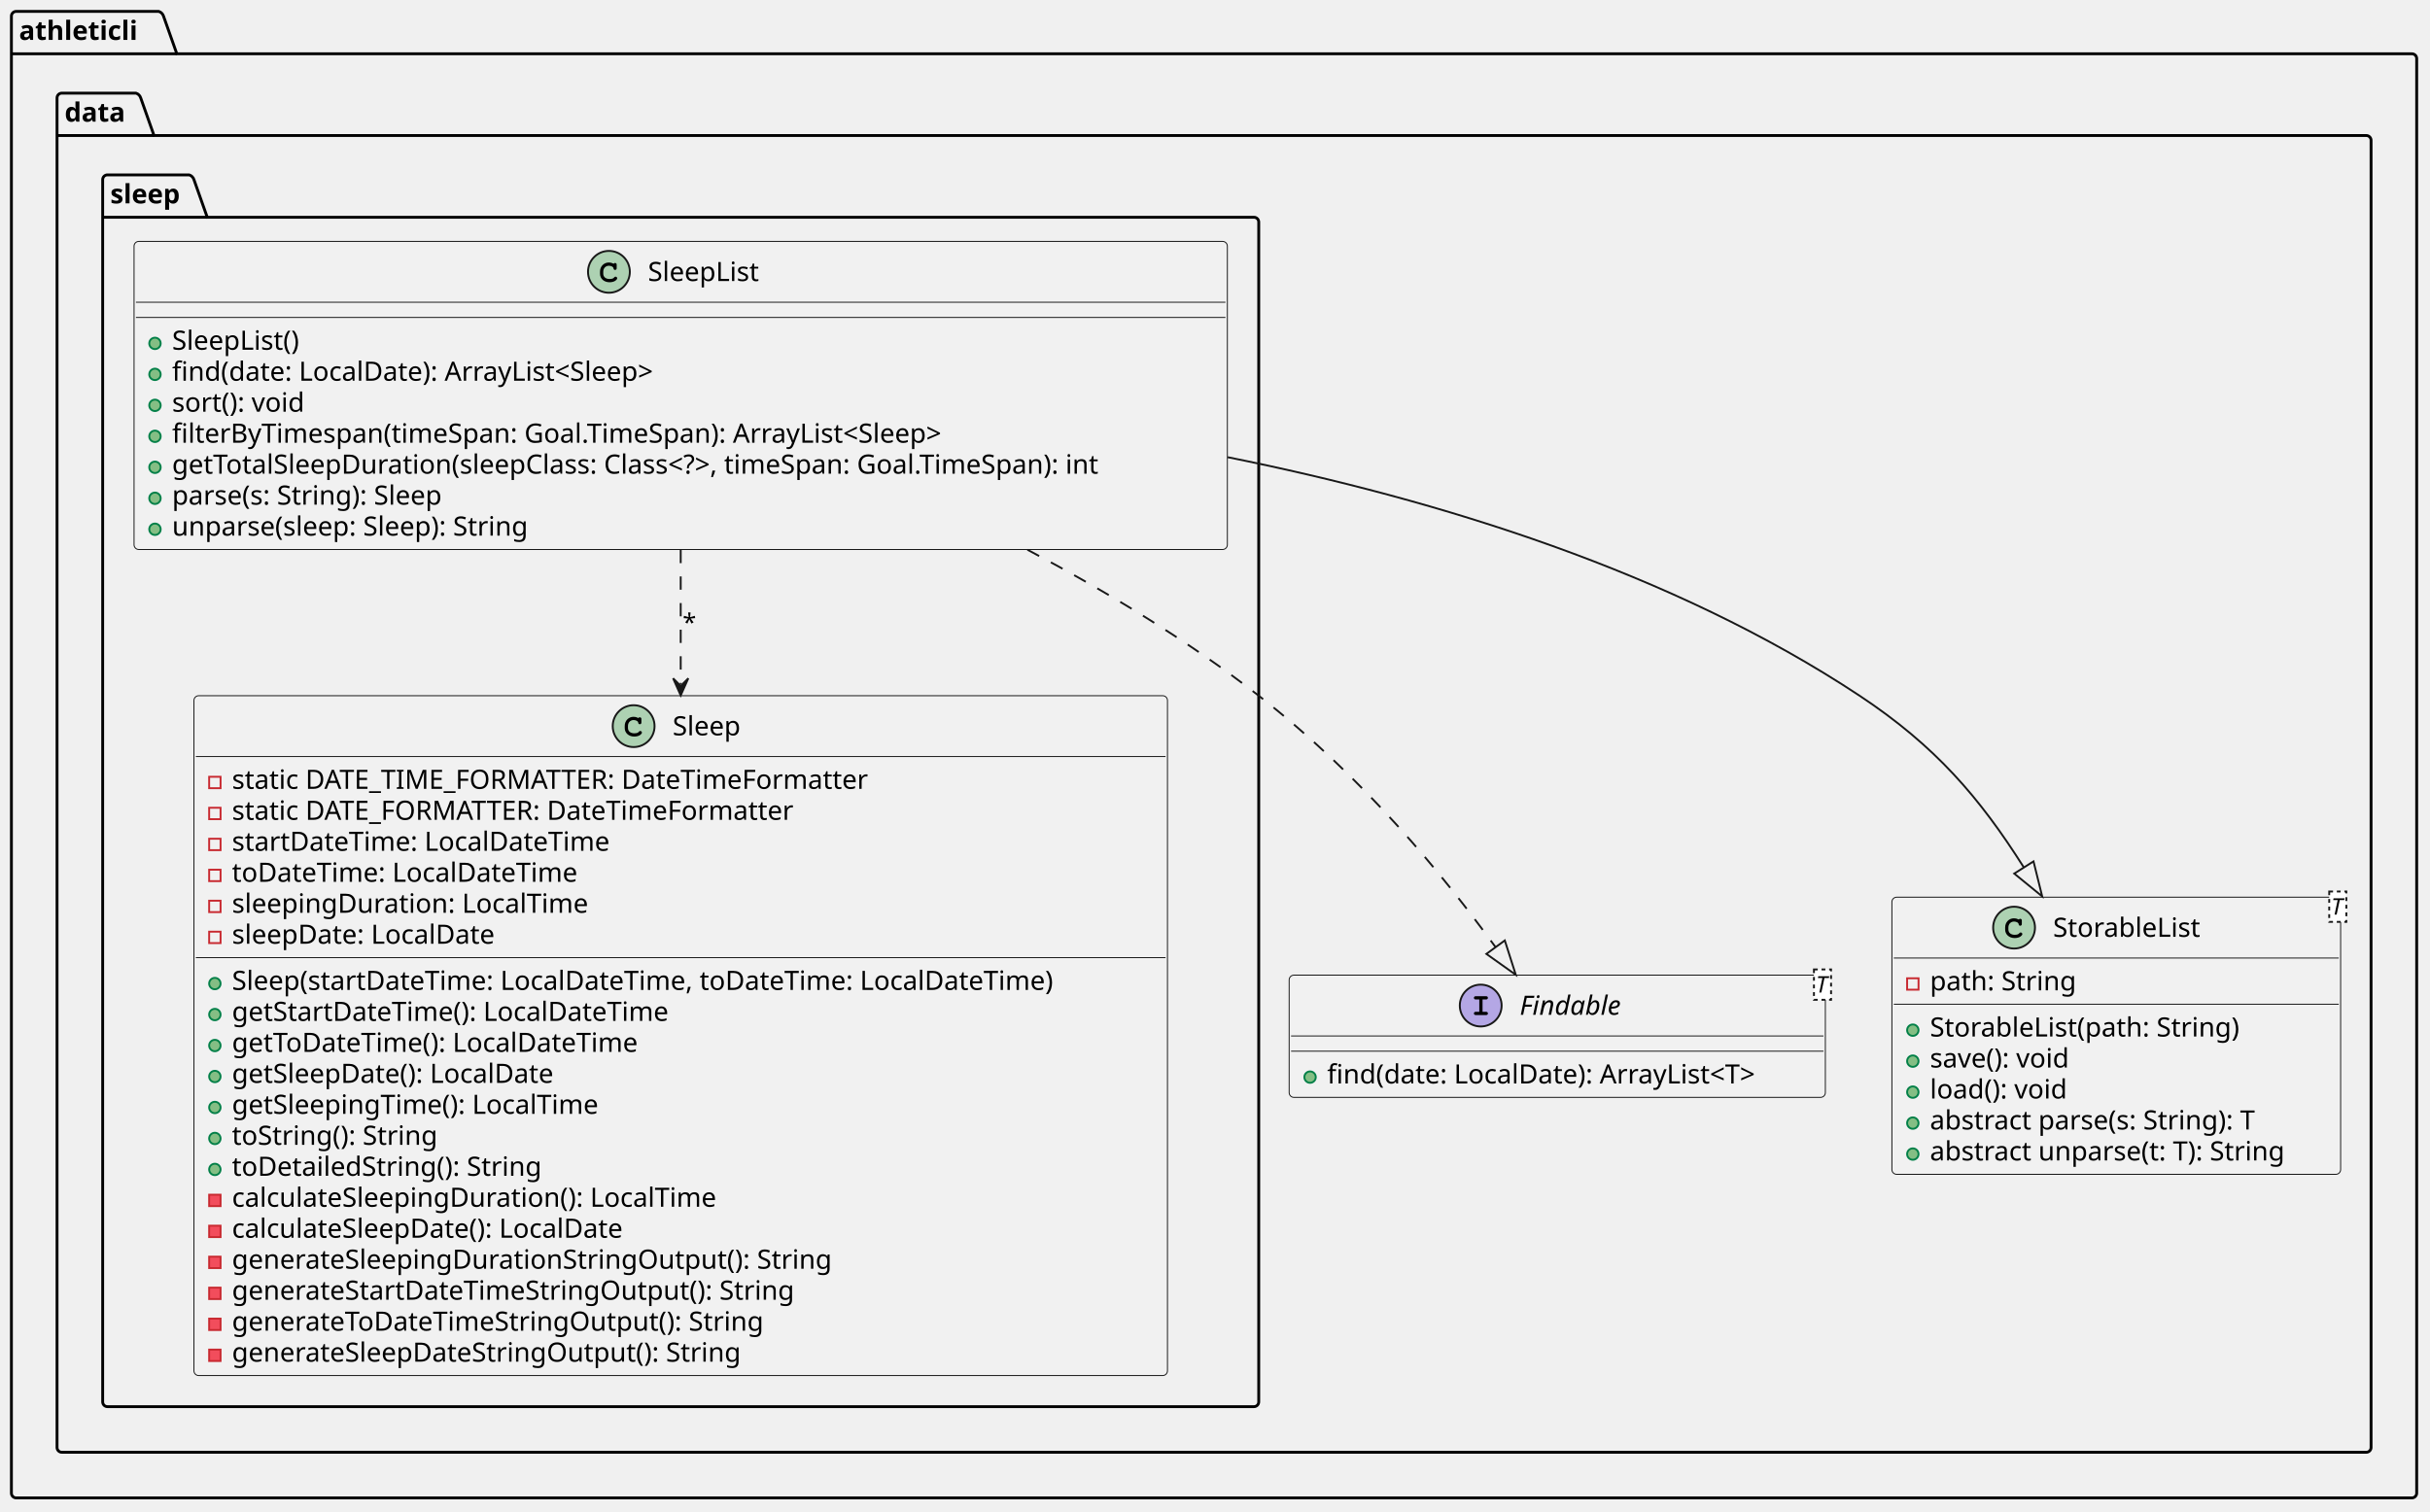
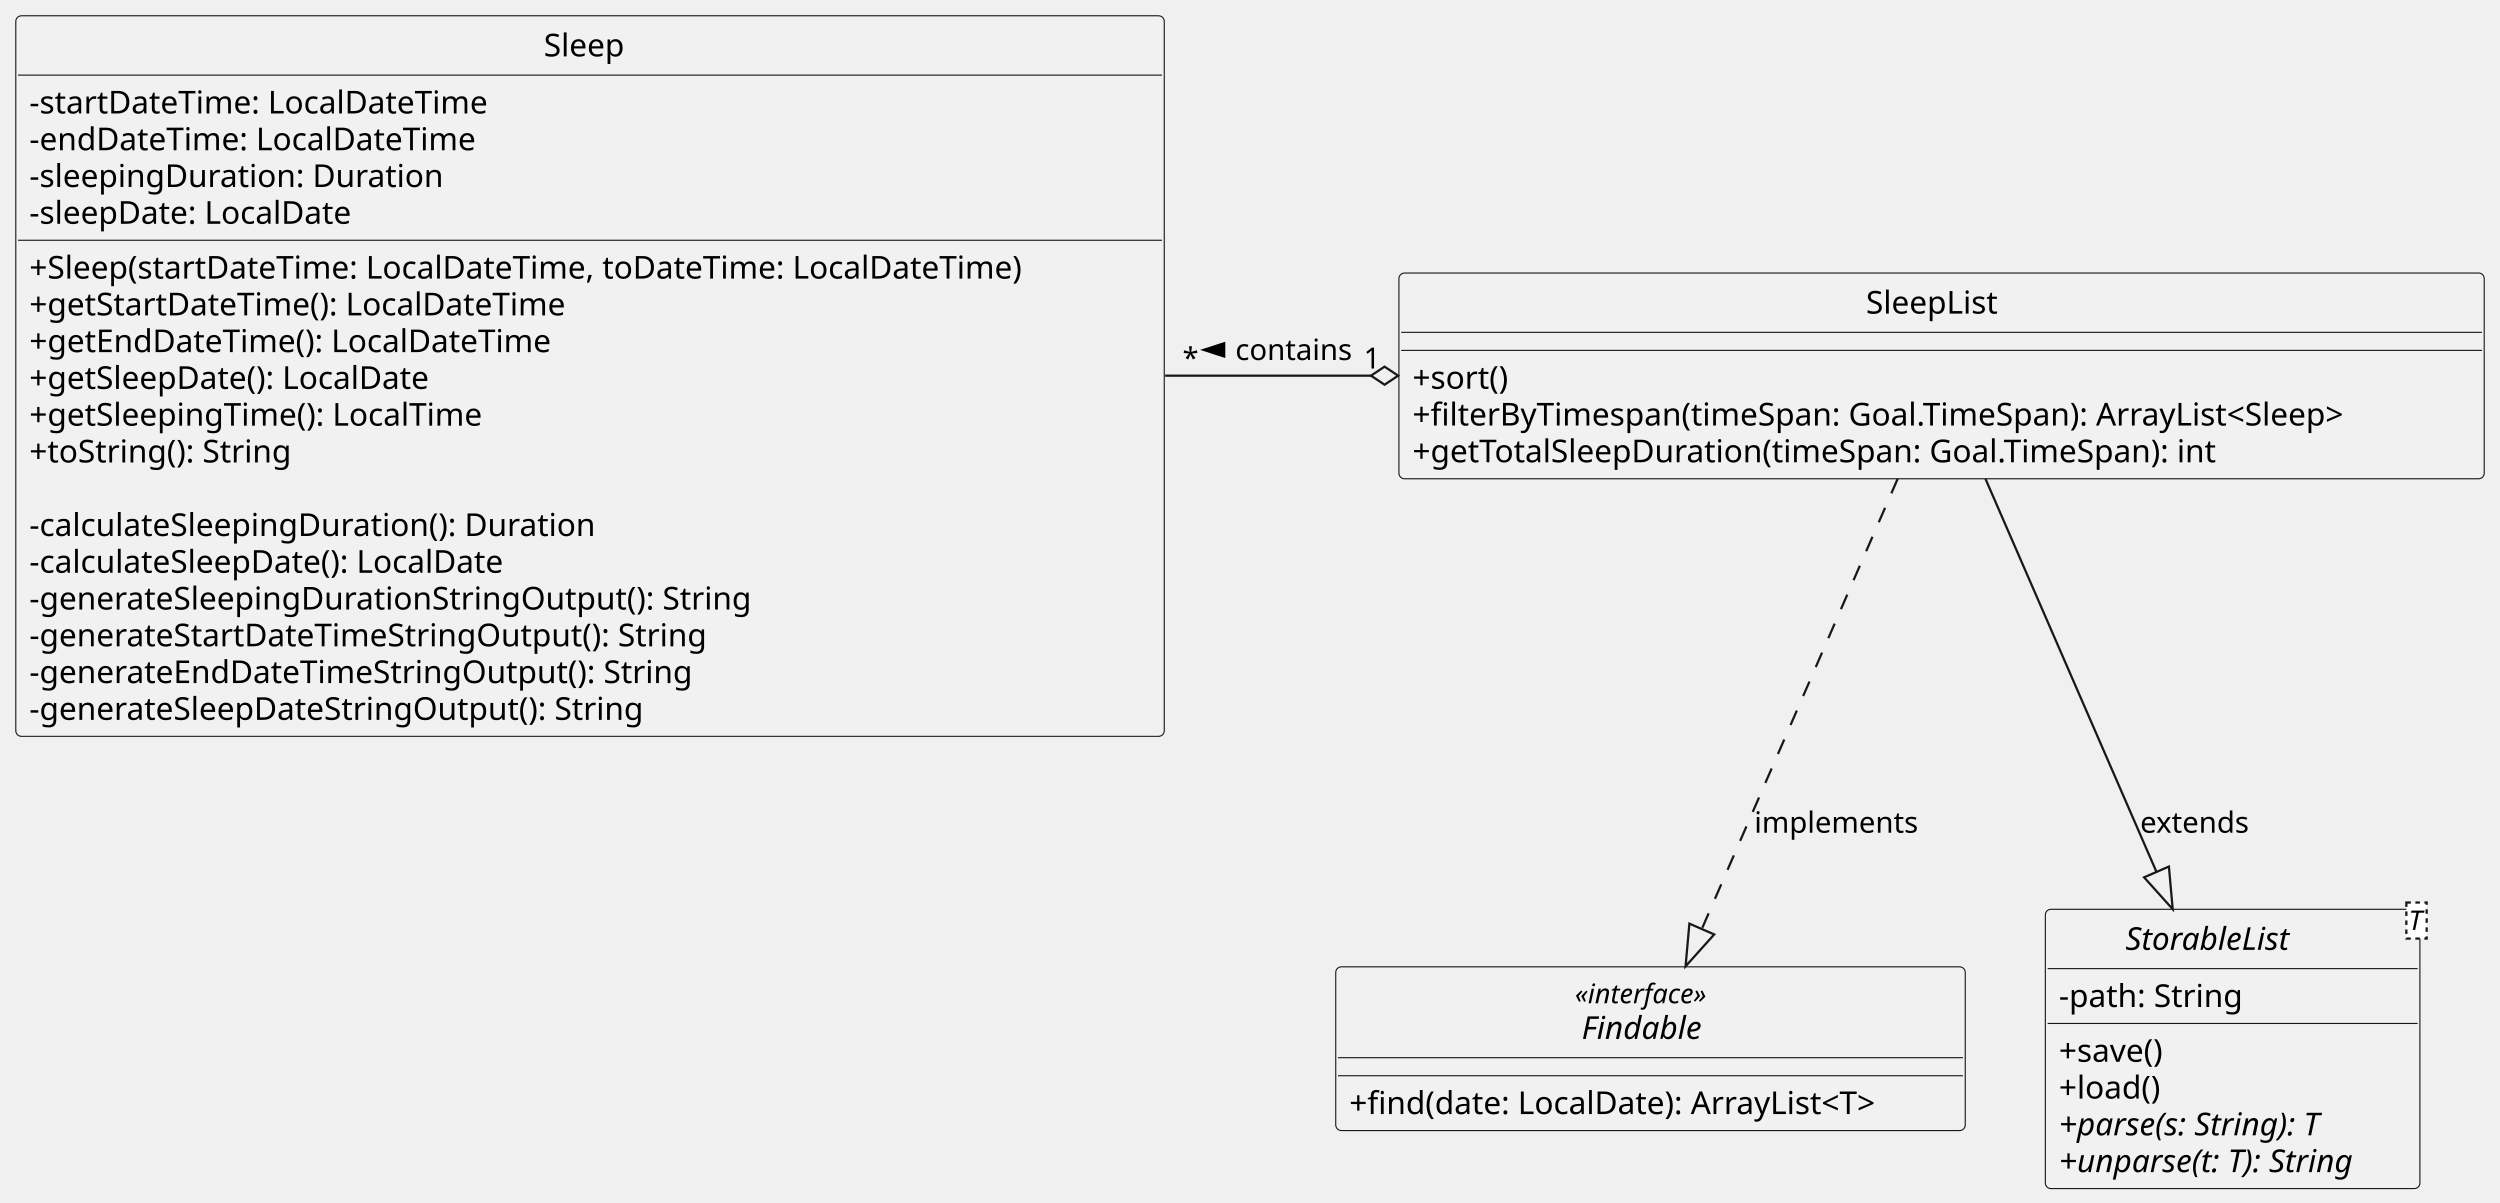
- <svg xmlns="http://www.w3.org/2000/svg" contentStyleType="text/css" height="795px" preserveAspectRatio="none" style="width:1278px;height:795px;background:#FFFFFF;" version="1.1" viewBox="0 0 1278 795" width="1278px" zoomAndPan="magnify">
+ <svg xmlns="http://www.w3.org/2000/svg" contentStyleType="text/css" height="533px" preserveAspectRatio="none" style="width:1108px;height:533px;background:#FFFFFF;" version="1.1" viewBox="0 0 1108 533" width="1108px" zoomAndPan="magnify">
  <defs />
  <g>
-     <g id="cluster_athleticli">
-       <path d="M8.5,6 L83.5,6 A3.75,3.75 0 0 1 86,8.5 L93,28.297 L1268.5,28.297 A2.5,2.5 0 0 1 1271,30.797 L1271,785.5 A2.5,2.5 0 0 1 1268.5,788 L8.5,788 A2.5,2.5 0 0 1 6,785.5 L6,8.5 A2.5,2.5 0 0 1 8.5,6 " fill="none" style="stroke:#000000;stroke-width:1.5;" />
-       <line style="stroke:#000000;stroke-width:1.5;" x1="6" x2="93" y1="28.297" y2="28.297" />
-       <text fill="#000000" font-family="sans-serif" font-size="14" font-weight="bold" lengthAdjust="spacing" textLength="74" x="10" y="20.995">athleticli</text>
-     </g>
-     <g id="cluster_data">
-       <path d="M32.5,49 L71.5,49 A3.75,3.75 0 0 1 74,51.5 L81,71.297 L1244.5,71.297 A2.5,2.5 0 0 1 1247,73.797 L1247,761.5 A2.5,2.5 0 0 1 1244.5,764 L32.5,764 A2.5,2.5 0 0 1 30,761.5 L30,51.5 A2.5,2.5 0 0 1 32.5,49 " fill="none" style="stroke:#000000;stroke-width:1.5;" />
-       <line style="stroke:#000000;stroke-width:1.5;" x1="30" x2="81" y1="71.297" y2="71.297" />
-       <text fill="#000000" font-family="sans-serif" font-size="14" font-weight="bold" lengthAdjust="spacing" textLength="38" x="34" y="63.995">data</text>
-     </g>
-     <g id="cluster_sleep">
-       <path d="M56.5,92 L99.5,92 A3.75,3.75 0 0 1 102,94.5 L109,114.297 L659.5,114.297 A2.5,2.5 0 0 1 662,116.797 L662,737.5 A2.5,2.5 0 0 1 659.5,740 L56.5,740 A2.5,2.5 0 0 1 54,737.5 L54,94.5 A2.5,2.5 0 0 1 56.5,92 " fill="none" style="stroke:#000000;stroke-width:1.5;" />
-       <line style="stroke:#000000;stroke-width:1.5;" x1="54" x2="109" y1="114.297" y2="114.297" />
-       <text fill="#000000" font-family="sans-serif" font-size="14" font-weight="bold" lengthAdjust="spacing" textLength="42" x="58" y="106.995">sleep</text>
-     </g>
    <g id="elem_Findable">
-       <rect codeLine="3" fill="#F1F1F1" height="64.297" id="Findable" rx="2.5" ry="2.5" style="stroke:#181818;stroke-width:0.5;" width="282" x="678" y="513" />
-       <ellipse cx="778.75" cy="529" fill="#B4A7E5" rx="11" ry="11" style="stroke:#181818;stroke-width:1.0;" />
-       <path d="M779.703,525.781 L781.422,525.781 C781.812,525.781 782,525.75 782.125,525.672 C782.391,525.516 782.531,525.234 782.531,524.938 C782.531,524.672 782.422,524.406 782.188,524.234 C782.016,524.125 781.875,524.094 781.422,524.094 L776.281,524.094 C775.844,524.094 775.719,524.109 775.562,524.203 C775.312,524.359 775.156,524.656 775.156,524.938 C775.156,525.219 775.297,525.469 775.516,525.641 C775.672,525.75 775.859,525.781 776.281,525.781 L778,525.781 L778,532.297 L776.281,532.297 C775.844,532.297 775.719,532.312 775.562,532.422 C775.312,532.578 775.156,532.859 775.156,533.156 C775.156,533.406 775.297,533.672 775.516,533.828 C775.672,533.953 775.875,534 776.281,534 L781.422,534 C782.172,534 782.531,533.719 782.531,533.156 C782.531,532.875 782.422,532.625 782.188,532.453 C782.016,532.328 781.875,532.297 781.422,532.297 L779.703,532.297 L779.703,525.781 Z " fill="#000000" />
-       <text fill="#000000" font-family="sans-serif" font-size="14" font-style="italic" lengthAdjust="spacing" textLength="61" x="799.25" y="533.847">Findable</text>
-       <rect fill="#FFFFFF" height="15.969" style="stroke:#181818;stroke-width:1.0;stroke-dasharray:2.0,2.0;" width="9" x="954" y="510" />
-       <text fill="#000000" font-family="sans-serif" font-size="12" font-style="italic" lengthAdjust="spacing" textLength="7" x="955" y="522.139">T</text>
-       <line style="stroke:#181818;stroke-width:0.5;" x1="679" x2="959" y1="545" y2="545" />
-       <line style="stroke:#181818;stroke-width:0.5;" x1="679" x2="959" y1="553" y2="553" />
-       <ellipse cx="689" cy="566.648" fill="#84BE84" rx="3" ry="3" style="stroke:#038048;stroke-width:1.0;" />
-       <text fill="#000000" font-family="sans-serif" font-size="14" lengthAdjust="spacing" textLength="256" x="698" y="569.995">find(date: LocalDate): ArrayList&lt;T&gt;</text>
+       <rect codeLine="6" fill="#F1F1F1" height="72.562" id="Findable" rx="2.5" ry="2.5" style="stroke:#181818;stroke-width:0.5;" width="279" x="592" y="428.5" />
+       <text fill="#000000" font-family="sans-serif" font-size="12" font-style="italic" lengthAdjust="spacing" textLength="67" x="698" y="444.639">«interface»</text>
+       <text fill="#000000" font-family="sans-serif" font-size="14" font-style="italic" lengthAdjust="spacing" textLength="61" x="701" y="460.464">Findable</text>
+       <line style="stroke:#181818;stroke-width:0.5;" x1="593" x2="870" y1="468.766" y2="468.766" />
+       <line style="stroke:#181818;stroke-width:0.5;" x1="593" x2="870" y1="476.766" y2="476.766" />
+       <text fill="#000000" font-family="sans-serif" font-size="14" lengthAdjust="spacing" textLength="267" x="598" y="493.761">+find(date: LocalDate): ArrayList&lt;T&gt;</text>
    </g>
    <g id="elem_StorableList">
-       <rect codeLine="7" fill="#F1F1F1" height="145.781" id="StorableList" rx="2.5" ry="2.5" style="stroke:#181818;stroke-width:0.5;" width="236" x="995" y="472" />
-       <ellipse cx="1059.25" cy="488" fill="#ADD1B2" rx="11" ry="11" style="stroke:#181818;stroke-width:1.0;" />
-       <path d="M1061.594,483.672 C1060.656,483.234 1060.062,483.094 1059.188,483.094 C1056.562,483.094 1054.562,485.172 1054.562,487.891 L1054.562,489.016 C1054.562,491.594 1056.672,493.484 1059.562,493.484 C1060.781,493.484 1061.938,493.188 1062.688,492.641 C1063.266,492.234 1063.594,491.781 1063.594,491.391 C1063.594,490.938 1063.203,490.547 1062.734,490.547 C1062.516,490.547 1062.312,490.625 1062.125,490.812 C1061.672,491.297 1061.672,491.297 1061.484,491.391 C1061.062,491.656 1060.375,491.781 1059.609,491.781 C1057.562,491.781 1056.266,490.688 1056.266,488.984 L1056.266,487.891 C1056.266,486.109 1057.516,484.797 1059.25,484.797 C1059.828,484.797 1060.438,484.953 1060.906,485.203 C1061.391,485.484 1061.562,485.703 1061.656,486.109 C1061.719,486.516 1061.75,486.641 1061.891,486.766 C1062.031,486.906 1062.266,487.016 1062.484,487.016 C1062.75,487.016 1063.016,486.875 1063.188,486.656 C1063.297,486.5 1063.328,486.312 1063.328,485.891 L1063.328,484.469 C1063.328,484.031 1063.312,483.906 1063.219,483.75 C1063.062,483.484 1062.781,483.344 1062.484,483.344 C1062.188,483.344 1061.984,483.438 1061.766,483.75 L1061.594,483.672 Z " fill="#000000" />
-       <text fill="#000000" font-family="sans-serif" font-size="14" lengthAdjust="spacing" textLength="88" x="1079.75" y="492.847">StorableList</text>
-       <rect fill="#FFFFFF" height="15.969" style="stroke:#181818;stroke-width:1.0;stroke-dasharray:2.0,2.0;" width="9" x="1225" y="469" />
-       <text fill="#000000" font-family="sans-serif" font-size="12" font-style="italic" lengthAdjust="spacing" textLength="7" x="1226" y="481.139">T</text>
-       <line style="stroke:#181818;stroke-width:0.5;" x1="996" x2="1230" y1="504" y2="504" />
-       <rect fill="none" height="6" style="stroke:#C82930;stroke-width:1.0;" width="6" x="1003" y="514.648" />
-       <text fill="#000000" font-family="sans-serif" font-size="14" lengthAdjust="spacing" textLength="87" x="1015" y="520.995">path: String</text>
-       <line style="stroke:#181818;stroke-width:0.5;" x1="996" x2="1230" y1="528.297" y2="528.297" />
-       <ellipse cx="1006" cy="541.945" fill="#84BE84" rx="3" ry="3" style="stroke:#038048;stroke-width:1.0;" />
-       <text fill="#000000" font-family="sans-serif" font-size="14" lengthAdjust="spacing" textLength="185" x="1015" y="545.292">StorableList(path: String)</text>
-       <ellipse cx="1006" cy="558.242" fill="#84BE84" rx="3" ry="3" style="stroke:#038048;stroke-width:1.0;" />
-       <text fill="#000000" font-family="sans-serif" font-size="14" lengthAdjust="spacing" textLength="81" x="1015" y="561.589">save(): void</text>
-       <ellipse cx="1006" cy="574.539" fill="#84BE84" rx="3" ry="3" style="stroke:#038048;stroke-width:1.0;" />
-       <text fill="#000000" font-family="sans-serif" font-size="14" lengthAdjust="spacing" textLength="79" x="1015" y="577.886">load(): void</text>
-       <ellipse cx="1006" cy="590.836" fill="#84BE84" rx="3" ry="3" style="stroke:#038048;stroke-width:1.0;" />
-       <text fill="#000000" font-family="sans-serif" font-size="14" lengthAdjust="spacing" textLength="193" x="1015" y="594.183">abstract parse(s: String): T</text>
-       <ellipse cx="1006" cy="607.133" fill="#84BE84" rx="3" ry="3" style="stroke:#038048;stroke-width:1.0;" />
-       <text fill="#000000" font-family="sans-serif" font-size="14" lengthAdjust="spacing" textLength="210" x="1015" y="610.48">abstract unparse(t: T): String</text>
+       <rect codeLine="10" fill="#F1F1F1" height="123.781" id="StorableList" rx="2.5" ry="2.5" style="stroke:#181818;stroke-width:0.5;" width="166" x="906.5" y="403" />
+       <text fill="#000000" font-family="sans-serif" font-size="14" font-style="italic" lengthAdjust="spacing" textLength="84" x="942" y="420.995">StorableList</text>
+       <rect fill="#FFFFFF" height="15.969" style="stroke:#181818;stroke-width:1.0;stroke-dasharray:2.0,2.0;" width="9" x="1066.5" y="400" />
+       <text fill="#000000" font-family="sans-serif" font-size="12" font-style="italic" lengthAdjust="spacing" textLength="7" x="1067.5" y="412.139">T</text>
+       <line style="stroke:#181818;stroke-width:0.5;" x1="907.5" x2="1071.5" y1="429.297" y2="429.297" />
+       <text fill="#000000" font-family="sans-serif" font-size="14" lengthAdjust="spacing" textLength="93" x="912.5" y="446.292">-path: String</text>
+       <line style="stroke:#181818;stroke-width:0.5;" x1="907.5" x2="1071.5" y1="453.594" y2="453.594" />
+       <text fill="#000000" font-family="sans-serif" font-size="14" lengthAdjust="spacing" textLength="53" x="912.5" y="470.589">+save()</text>
+       <text fill="#000000" font-family="sans-serif" font-size="14" lengthAdjust="spacing" textLength="51" x="912.5" y="486.886">+load()</text>
+       <text fill="#000000" font-family="sans-serif" font-size="14" font-style="italic" lengthAdjust="spacing" textLength="138" x="912.5" y="503.183">+parse(s: String): T</text>
+       <text fill="#000000" font-family="sans-serif" font-size="14" font-style="italic" lengthAdjust="spacing" textLength="154" x="912.5" y="519.48">+unparse(t: T): String</text>
    </g>
    <g id="elem_Sleep">
-       <rect codeLine="20" fill="#F1F1F1" height="357.641" id="Sleep" rx="2.5" ry="2.5" style="stroke:#181818;stroke-width:0.5;" width="512" x="102" y="366" />
-       <ellipse cx="333.25" cy="382" fill="#ADD1B2" rx="11" ry="11" style="stroke:#181818;stroke-width:1.0;" />
-       <path d="M335.594,377.672 C334.656,377.234 334.062,377.094 333.188,377.094 C330.562,377.094 328.562,379.172 328.562,381.891 L328.562,383.016 C328.562,385.594 330.672,387.484 333.562,387.484 C334.781,387.484 335.938,387.188 336.688,386.641 C337.266,386.234 337.594,385.781 337.594,385.391 C337.594,384.938 337.203,384.547 336.734,384.547 C336.516,384.547 336.312,384.625 336.125,384.812 C335.672,385.297 335.672,385.297 335.484,385.391 C335.062,385.656 334.375,385.781 333.609,385.781 C331.562,385.781 330.266,384.688 330.266,382.984 L330.266,381.891 C330.266,380.109 331.516,378.797 333.25,378.797 C333.828,378.797 334.438,378.953 334.906,379.203 C335.391,379.484 335.562,379.703 335.656,380.109 C335.719,380.516 335.75,380.641 335.891,380.766 C336.031,380.906 336.266,381.016 336.484,381.016 C336.75,381.016 337.016,380.875 337.188,380.656 C337.297,380.5 337.328,380.312 337.328,379.891 L337.328,378.469 C337.328,378.031 337.312,377.906 337.219,377.75 C337.062,377.484 336.781,377.344 336.484,377.344 C336.188,377.344 335.984,377.438 335.766,377.75 L335.594,377.672 Z " fill="#000000" />
-       <text fill="#000000" font-family="sans-serif" font-size="14" lengthAdjust="spacing" textLength="41" x="353.75" y="386.847">Sleep</text>
-       <line style="stroke:#181818;stroke-width:0.5;" x1="103" x2="613" y1="398" y2="398" />
-       <rect fill="none" height="6" style="stroke:#C82930;stroke-width:1.0;" width="6" x="110" y="408.648" />
-       <text fill="#000000" font-family="sans-serif" font-size="14" lengthAdjust="spacing" textLength="374" x="122" y="414.995">static DATE_TIME_FORMATTER: DateTimeFormatter</text>
-       <rect fill="none" height="6" style="stroke:#C82930;stroke-width:1.0;" width="6" x="110" y="424.945" />
-       <text fill="#000000" font-family="sans-serif" font-size="14" lengthAdjust="spacing" textLength="333" x="122" y="431.292">static DATE_FORMATTER: DateTimeFormatter</text>
-       <rect fill="none" height="6" style="stroke:#C82930;stroke-width:1.0;" width="6" x="110" y="441.242" />
-       <text fill="#000000" font-family="sans-serif" font-size="14" lengthAdjust="spacing" textLength="223" x="122" y="447.589">startDateTime: LocalDateTime</text>
-       <rect fill="none" height="6" style="stroke:#C82930;stroke-width:1.0;" width="6" x="110" y="457.539" />
-       <text fill="#000000" font-family="sans-serif" font-size="14" lengthAdjust="spacing" textLength="204" x="122" y="463.886">toDateTime: LocalDateTime</text>
-       <rect fill="none" height="6" style="stroke:#C82930;stroke-width:1.0;" width="6" x="110" y="473.836" />
-       <text fill="#000000" font-family="sans-serif" font-size="14" lengthAdjust="spacing" textLength="205" x="122" y="480.183">sleepingDuration: LocalTime</text>
-       <rect fill="none" height="6" style="stroke:#C82930;stroke-width:1.0;" width="6" x="110" y="490.133" />
-       <text fill="#000000" font-family="sans-serif" font-size="14" lengthAdjust="spacing" textLength="155" x="122" y="496.479">sleepDate: LocalDate</text>
-       <line style="stroke:#181818;stroke-width:0.5;" x1="103" x2="613" y1="503.781" y2="503.781" />
-       <ellipse cx="113" cy="517.43" fill="#84BE84" rx="3" ry="3" style="stroke:#038048;stroke-width:1.0;" />
-       <text fill="#000000" font-family="sans-serif" font-size="14" lengthAdjust="spacing" textLength="486" x="122" y="520.776">Sleep(startDateTime: LocalDateTime, toDateTime: LocalDateTime)</text>
-       <ellipse cx="113" cy="533.727" fill="#84BE84" rx="3" ry="3" style="stroke:#038048;stroke-width:1.0;" />
-       <text fill="#000000" font-family="sans-serif" font-size="14" lengthAdjust="spacing" textLength="260" x="122" y="537.073">getStartDateTime(): LocalDateTime</text>
-       <ellipse cx="113" cy="550.023" fill="#84BE84" rx="3" ry="3" style="stroke:#038048;stroke-width:1.0;" />
-       <text fill="#000000" font-family="sans-serif" font-size="14" lengthAdjust="spacing" textLength="241" x="122" y="553.37">getToDateTime(): LocalDateTime</text>
-       <ellipse cx="113" cy="566.32" fill="#84BE84" rx="3" ry="3" style="stroke:#038048;stroke-width:1.0;" />
-       <text fill="#000000" font-family="sans-serif" font-size="14" lengthAdjust="spacing" textLength="192" x="122" y="569.667">getSleepDate(): LocalDate</text>
-       <ellipse cx="113" cy="582.617" fill="#84BE84" rx="3" ry="3" style="stroke:#038048;stroke-width:1.0;" />
-       <text fill="#000000" font-family="sans-serif" font-size="14" lengthAdjust="spacing" textLength="216" x="122" y="585.964">getSleepingTime(): LocalTime</text>
-       <ellipse cx="113" cy="598.914" fill="#84BE84" rx="3" ry="3" style="stroke:#038048;stroke-width:1.0;" />
-       <text fill="#000000" font-family="sans-serif" font-size="14" lengthAdjust="spacing" textLength="123" x="122" y="602.261">toString(): String</text>
-       <ellipse cx="113" cy="615.211" fill="#84BE84" rx="3" ry="3" style="stroke:#038048;stroke-width:1.0;" />
-       <text fill="#000000" font-family="sans-serif" font-size="14" lengthAdjust="spacing" textLength="184" x="122" y="618.558">toDetailedString(): String</text>
-       <rect fill="#F24D5C" height="6" style="stroke:#C82930;stroke-width:1.0;" width="6" x="110" y="628.508" />
-       <text fill="#000000" font-family="sans-serif" font-size="14" lengthAdjust="spacing" textLength="281" x="122" y="634.855">calculateSleepingDuration(): LocalTime</text>
-       <rect fill="#F24D5C" height="6" style="stroke:#C82930;stroke-width:1.0;" width="6" x="110" y="644.805" />
-       <text fill="#000000" font-family="sans-serif" font-size="14" lengthAdjust="spacing" textLength="231" x="122" y="651.151">calculateSleepDate(): LocalDate</text>
-       <rect fill="#F24D5C" height="6" style="stroke:#C82930;stroke-width:1.0;" width="6" x="110" y="661.102" />
-       <text fill="#000000" font-family="sans-serif" font-size="14" lengthAdjust="spacing" textLength="349" x="122" y="667.448">generateSleepingDurationStringOutput(): String</text>
-       <rect fill="#F24D5C" height="6" style="stroke:#C82930;stroke-width:1.0;" width="6" x="110" y="677.398" />
-       <text fill="#000000" font-family="sans-serif" font-size="14" lengthAdjust="spacing" textLength="332" x="122" y="683.745">generateStartDateTimeStringOutput(): String</text>
-       <rect fill="#F24D5C" height="6" style="stroke:#C82930;stroke-width:1.0;" width="6" x="110" y="693.695" />
-       <text fill="#000000" font-family="sans-serif" font-size="14" lengthAdjust="spacing" textLength="313" x="122" y="700.042">generateToDateTimeStringOutput(): String</text>
-       <rect fill="#F24D5C" height="6" style="stroke:#C82930;stroke-width:1.0;" width="6" x="110" y="709.992" />
-       <text fill="#000000" font-family="sans-serif" font-size="14" lengthAdjust="spacing" textLength="300" x="122" y="716.339">generateSleepDateStringOutput(): String</text>
+       <rect codeLine="19" fill="#F1F1F1" height="319.344" id="Sleep" rx="2.5" ry="2.5" style="stroke:#181818;stroke-width:0.5;" width="509" x="7" y="7" />
+       <text fill="#000000" font-family="sans-serif" font-size="14" lengthAdjust="spacing" textLength="41" x="241" y="24.995">Sleep</text>
+       <line style="stroke:#181818;stroke-width:0.5;" x1="8" x2="515" y1="33.297" y2="33.297" />
+       <text fill="#000000" font-family="sans-serif" font-size="14" lengthAdjust="spacing" textLength="229" x="13" y="50.292">-startDateTime: LocalDateTime</text>
+       <text fill="#000000" font-family="sans-serif" font-size="14" lengthAdjust="spacing" textLength="221" x="13" y="66.589">-endDateTime: LocalDateTime</text>
+       <text fill="#000000" font-family="sans-serif" font-size="14" lengthAdjust="spacing" textLength="200" x="13" y="82.886">-sleepingDuration: Duration</text>
+       <text fill="#000000" font-family="sans-serif" font-size="14" lengthAdjust="spacing" textLength="161" x="13" y="99.183">-sleepDate: LocalDate</text>
+       <line style="stroke:#181818;stroke-width:0.5;" x1="8" x2="515" y1="106.484" y2="106.484" />
+       <text fill="#000000" font-family="sans-serif" font-size="14" lengthAdjust="spacing" textLength="497" x="13" y="123.48">+Sleep(startDateTime: LocalDateTime, toDateTime: LocalDateTime)</text>
+       <text fill="#000000" font-family="sans-serif" font-size="14" lengthAdjust="spacing" textLength="271" x="13" y="139.776">+getStartDateTime(): LocalDateTime</text>
+       <text fill="#000000" font-family="sans-serif" font-size="14" lengthAdjust="spacing" textLength="261" x="13" y="156.073">+getEndDateTime(): LocalDateTime</text>
+       <text fill="#000000" font-family="sans-serif" font-size="14" lengthAdjust="spacing" textLength="203" x="13" y="172.37">+getSleepDate(): LocalDate</text>
+       <text fill="#000000" font-family="sans-serif" font-size="14" lengthAdjust="spacing" textLength="227" x="13" y="188.667">+getSleepingTime(): LocalTime</text>
+       <text fill="#000000" font-family="sans-serif" font-size="14" lengthAdjust="spacing" textLength="134" x="13" y="204.964">+toString(): String</text>
+       <text fill="#000000" font-family="sans-serif" font-size="14" lengthAdjust="spacing" textLength="4" x="13" y="221.261"> </text>
+       <text fill="#000000" font-family="sans-serif" font-size="14" lengthAdjust="spacing" textLength="276" x="13" y="237.558">-calculateSleepingDuration(): Duration</text>
+       <text fill="#000000" font-family="sans-serif" font-size="14" lengthAdjust="spacing" textLength="237" x="13" y="253.855">-calculateSleepDate(): LocalDate</text>
+       <text fill="#000000" font-family="sans-serif" font-size="14" lengthAdjust="spacing" textLength="355" x="13" y="270.151">-generateSleepingDurationStringOutput(): String</text>
+       <text fill="#000000" font-family="sans-serif" font-size="14" lengthAdjust="spacing" textLength="338" x="13" y="286.448">-generateStartDateTimeStringOutput(): String</text>
+       <text fill="#000000" font-family="sans-serif" font-size="14" lengthAdjust="spacing" textLength="328" x="13" y="302.745">-generateEndDateTimeStringOutput(): String</text>
+       <text fill="#000000" font-family="sans-serif" font-size="14" lengthAdjust="spacing" textLength="306" x="13" y="319.042">-generateSleepDateStringOutput(): String</text>
    </g>
    <g id="elem_SleepList">
-       <rect codeLine="43" fill="#F1F1F1" height="162.078" id="SleepList" rx="2.5" ry="2.5" style="stroke:#181818;stroke-width:0.5;" width="575" x="70.5" y="127" />
-       <ellipse cx="320.25" cy="143" fill="#ADD1B2" rx="11" ry="11" style="stroke:#181818;stroke-width:1.0;" />
-       <path d="M322.594,138.672 C321.656,138.234 321.062,138.094 320.188,138.094 C317.562,138.094 315.562,140.172 315.562,142.891 L315.562,144.016 C315.562,146.594 317.672,148.484 320.562,148.484 C321.781,148.484 322.938,148.188 323.688,147.641 C324.266,147.234 324.594,146.781 324.594,146.391 C324.594,145.938 324.203,145.547 323.734,145.547 C323.516,145.547 323.312,145.625 323.125,145.812 C322.672,146.297 322.672,146.297 322.484,146.391 C322.062,146.656 321.375,146.781 320.609,146.781 C318.562,146.781 317.266,145.688 317.266,143.984 L317.266,142.891 C317.266,141.109 318.516,139.797 320.25,139.797 C320.828,139.797 321.438,139.953 321.906,140.203 C322.391,140.484 322.562,140.703 322.656,141.109 C322.719,141.516 322.75,141.641 322.891,141.766 C323.031,141.906 323.266,142.016 323.484,142.016 C323.75,142.016 324.016,141.875 324.188,141.656 C324.297,141.5 324.328,141.312 324.328,140.891 L324.328,139.469 C324.328,139.031 324.312,138.906 324.219,138.75 C324.062,138.484 323.781,138.344 323.484,138.344 C323.188,138.344 322.984,138.438 322.766,138.75 L322.594,138.672 Z " fill="#000000" />
-       <text fill="#000000" font-family="sans-serif" font-size="14" lengthAdjust="spacing" textLength="67" x="340.75" y="147.847">SleepList</text>
-       <line style="stroke:#181818;stroke-width:0.5;" x1="71.5" x2="644.5" y1="159" y2="159" />
-       <line style="stroke:#181818;stroke-width:0.5;" x1="71.5" x2="644.5" y1="167" y2="167" />
-       <ellipse cx="81.5" cy="180.648" fill="#84BE84" rx="3" ry="3" style="stroke:#038048;stroke-width:1.0;" />
-       <text fill="#000000" font-family="sans-serif" font-size="14" lengthAdjust="spacing" textLength="77" x="90.5" y="183.995">SleepList()</text>
-       <ellipse cx="81.5" cy="196.945" fill="#84BE84" rx="3" ry="3" style="stroke:#038048;stroke-width:1.0;" />
-       <text fill="#000000" font-family="sans-serif" font-size="14" lengthAdjust="spacing" textLength="288" x="90.5" y="200.292">find(date: LocalDate): ArrayList&lt;Sleep&gt;</text>
-       <ellipse cx="81.5" cy="213.242" fill="#84BE84" rx="3" ry="3" style="stroke:#038048;stroke-width:1.0;" />
-       <text fill="#000000" font-family="sans-serif" font-size="14" lengthAdjust="spacing" textLength="78" x="90.5" y="216.589">sort(): void</text>
-       <ellipse cx="81.5" cy="229.539" fill="#84BE84" rx="3" ry="3" style="stroke:#038048;stroke-width:1.0;" />
-       <text fill="#000000" font-family="sans-serif" font-size="14" lengthAdjust="spacing" textLength="458" x="90.5" y="232.886">filterByTimespan(timeSpan: Goal.TimeSpan): ArrayList&lt;Sleep&gt;</text>
-       <ellipse cx="81.5" cy="245.836" fill="#84BE84" rx="3" ry="3" style="stroke:#038048;stroke-width:1.0;" />
-       <text fill="#000000" font-family="sans-serif" font-size="14" lengthAdjust="spacing" textLength="549" x="90.5" y="249.183">getTotalSleepDuration(sleepClass: Class&lt;?&gt;, timeSpan: Goal.TimeSpan): int</text>
-       <ellipse cx="81.5" cy="262.133" fill="#84BE84" rx="3" ry="3" style="stroke:#038048;stroke-width:1.0;" />
-       <text fill="#000000" font-family="sans-serif" font-size="14" lengthAdjust="spacing" textLength="160" x="90.5" y="265.479">parse(s: String): Sleep</text>
-       <ellipse cx="81.5" cy="278.43" fill="#84BE84" rx="3" ry="3" style="stroke:#038048;stroke-width:1.0;" />
-       <text fill="#000000" font-family="sans-serif" font-size="14" lengthAdjust="spacing" textLength="209" x="90.5" y="281.776">unparse(sleep: Sleep): String</text>
+       <rect codeLine="40" fill="#F1F1F1" height="91.188" id="SleepList" rx="2.5" ry="2.5" style="stroke:#181818;stroke-width:0.5;" width="481" x="620" y="121" />
+       <text fill="#000000" font-family="sans-serif" font-size="14" lengthAdjust="spacing" textLength="67" x="827" y="138.995">SleepList</text>
+       <line style="stroke:#181818;stroke-width:0.5;" x1="621" x2="1100" y1="147.297" y2="147.297" />
+       <line style="stroke:#181818;stroke-width:0.5;" x1="621" x2="1100" y1="155.297" y2="155.297" />
+       <text fill="#000000" font-family="sans-serif" font-size="14" lengthAdjust="spacing" textLength="50" x="626" y="172.292">+sort()</text>
+       <text fill="#000000" font-family="sans-serif" font-size="14" lengthAdjust="spacing" textLength="469" x="626" y="188.589">+filterByTimespan(timeSpan: Goal.TimeSpan): ArrayList&lt;Sleep&gt;</text>
+       <text fill="#000000" font-family="sans-serif" font-size="14" lengthAdjust="spacing" textLength="403" x="626" y="204.886">+getTotalSleepDuration(timeSpan: Goal.TimeSpan): int</text>
    </g>
    <g id="link_SleepList_StorableList">
-       <path codeLine="53" d="M645.674,240.523 C756.417,262.833 879.756,300.933 978,366 C1017.94,392.449 1041.13,419.598 1064.409,456.358 " fill="none" id="SleepList-to-StorableList" style="stroke:#181818;stroke-width:1.0;" />
-       <polygon fill="none" points="1074.04,471.565,1069.478,453.148,1059.341,459.568,1074.04,471.565" style="stroke:#181818;stroke-width:1.0;" />
+       <path codeLine="46" d="M879.952,212.21 C902.053,263.008 931.067,329.696 955.757,386.443 " fill="none" id="SleepList-to-StorableList" style="stroke:#181818;stroke-width:1.0;" />
+       <polygon fill="none" points="962.938,402.948,961.259,384.049,950.255,388.836,962.938,402.948" style="stroke:#181818;stroke-width:1.0;" />
+       <text fill="#000000" font-family="sans-serif" font-size="13" lengthAdjust="spacing" textLength="52" x="948.5" y="369.067">extends</text>
    </g>
-     <g id="link_SleepList_Sleep">
-       <path codeLine="54" d="M358,289.241 C358,312.566 358,333.023 358,359.846 " fill="none" id="SleepList-to-Sleep" style="stroke:#181818;stroke-width:1.0;stroke-dasharray:7.0,7.0;" />
-       <polygon fill="#181818" points="358,365.846,362,356.846,358,360.846,354,356.846,358,365.846" style="stroke:#181818;stroke-width:1.0;" />
-       <text fill="#000000" font-family="sans-serif" font-size="13" lengthAdjust="spacing" textLength="7" x="359" y="332.067">*</text>
+     <g id="link_Sleep_SleepList">
+       <path codeLine="47" d="M516.398,166.5 C550.629,166.5 573.655,166.5 607.632,166.5 " fill="none" id="Sleep-to-SleepList" style="stroke:#181818;stroke-width:1.0;" />
+       <polygon fill="none" points="619.632,166.5,613.632,162.5,607.632,166.5,613.632,170.5,619.632,166.5" style="stroke:#181818;stroke-width:1.0;" />
+       <polygon fill="#000000" points="533.5,155.066,542.545,158.005,542.545,152.127,533.5,155.066" style="stroke:#000000;stroke-width:1.0;" />
+       <text fill="#000000" font-family="sans-serif" font-size="13" lengthAdjust="spacing" textLength="54" x="547.5" y="159.567">contains</text>
+       <text fill="#000000" font-family="sans-serif" font-size="13" lengthAdjust="spacing" textLength="7" x="524.069" y="163.341">*</text>
+       <text fill="#000000" font-family="sans-serif" font-size="13" lengthAdjust="spacing" textLength="8" x="604.362" y="163.343">1</text>
    </g>
    <g id="link_SleepList_Findable">
-       <path codeLine="55" d="M540.348,289.197 C582.154,311.307 625.114,337.232 662,366 C717.725,409.459 758.63,460.041 786.572,498.292 " fill="none" id="SleepList-to-Findable" style="stroke:#181818;stroke-width:1.0;stroke-dasharray:7.0,7.0;" />
-       <polygon fill="none" points="797.19,512.827,791.417,494.753,781.727,501.831,797.19,512.827" style="stroke:#181818;stroke-width:1.0;" />
+       <path codeLine="48" d="M841.048,212.21 C815.357,271.259 777.803,357.575 754.233,411.749 " fill="none" id="SleepList-to-Findable" style="stroke:#181818;stroke-width:1.0;stroke-dasharray:7.0,7.0;" />
+       <polygon fill="none" points="747.052,428.254,759.735,414.142,748.731,409.355,747.052,428.254" style="stroke:#181818;stroke-width:1.0;" />
+       <text fill="#000000" font-family="sans-serif" font-size="13" lengthAdjust="spacing" textLength="76" x="777.5" y="369.067">implements</text>
    </g>
  </g>
</svg>
